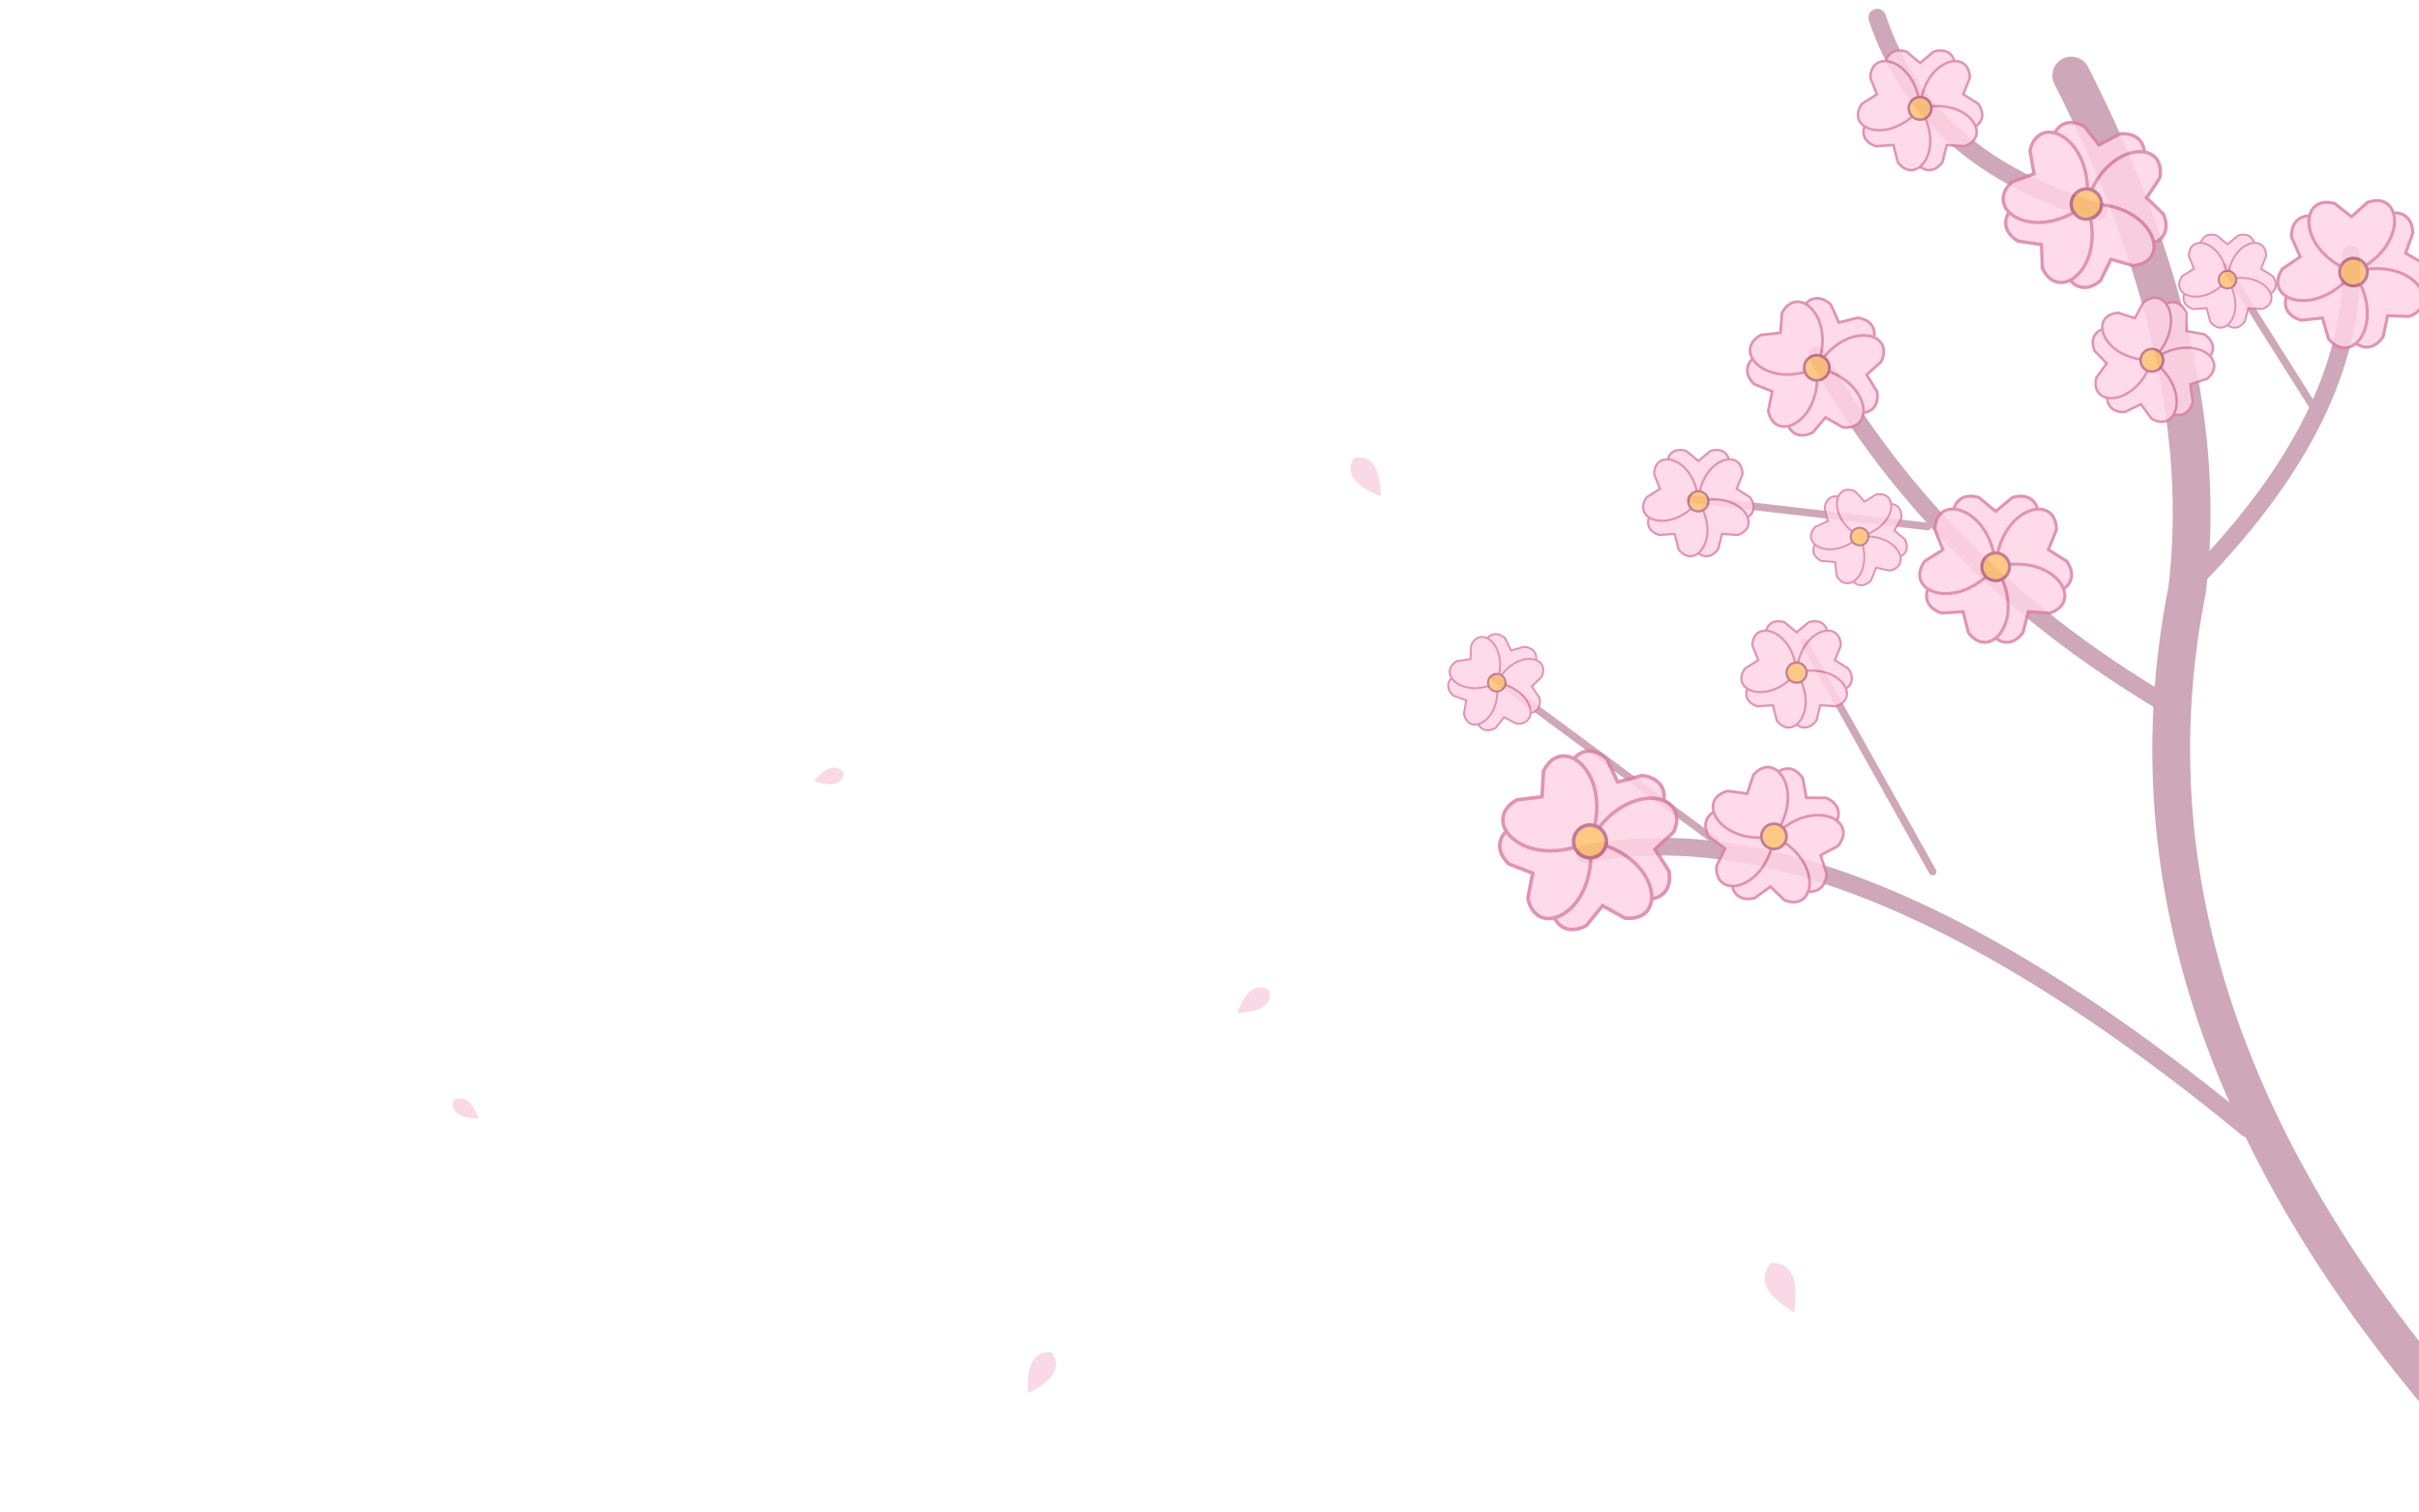
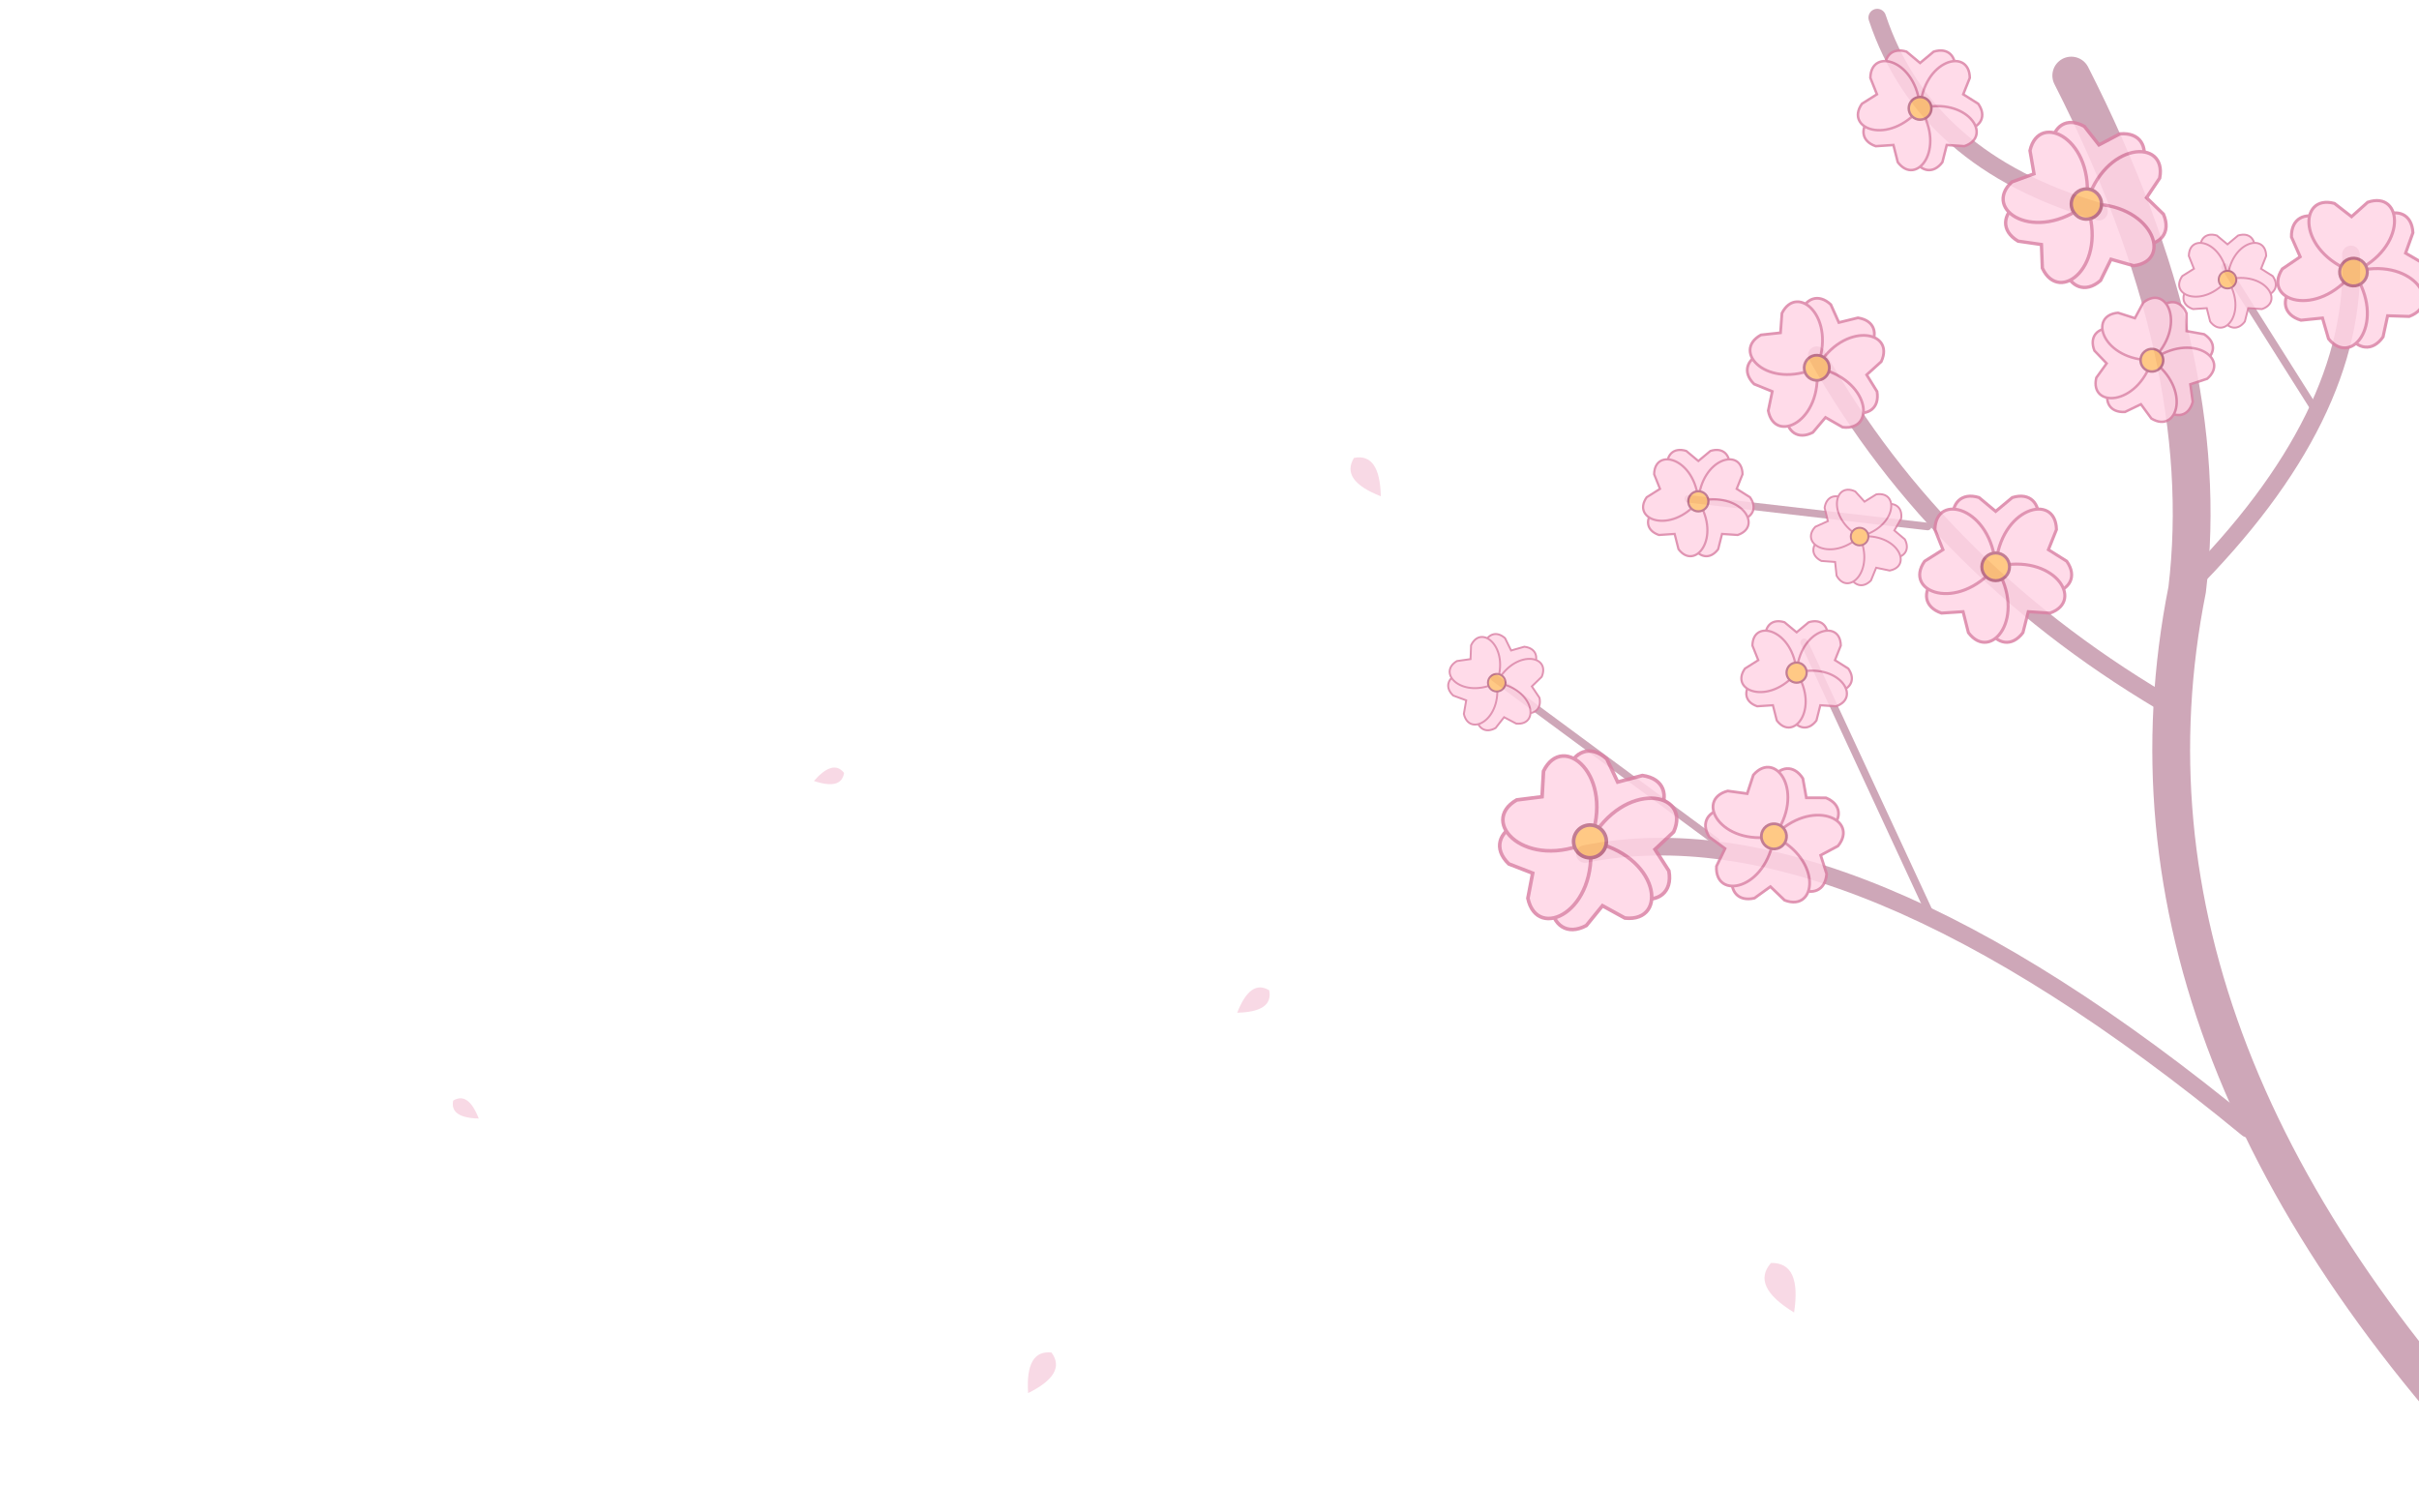
<svg xmlns="http://www.w3.org/2000/svg" width="960" height="600" viewBox="0 0 960 600">
  <defs>
    <g id="flower" fill="#ffd5e5" stroke="#da81a5" stroke-width="1.1">
      <path d="M0 0C-20-8-19-29-6-25L0-20 6-25C19-29 20-8 0 0Z" />
      <path d="M0 0C-20-8-19-29-6-25L0-20 6-25C19-29 20-8 0 0Z" transform="rotate(72)" />
      <path d="M0 0C-20-8-19-29-6-25L0-20 6-25C19-29 20-8 0 0Z" transform="rotate(144)" />
      <path d="M0 0C-20-8-19-29-6-25L0-20 6-25C19-29 20-8 0 0Z" transform="rotate(216)" />
      <path d="M0 0C-20-8-19-29-6-25L0-20 6-25C19-29 20-8 0 0Z" transform="rotate(288)" />
      <circle r="5" fill="#ffbf70" stroke="#b86681" />
    </g>
    <g id="petal" fill="#eea1bf">
      <path d="M0 0Q-16-24 0-31Q16-24 0 0" />
    </g>
  </defs>
  <g fill="none" stroke="#a55f7e" stroke-linecap="round" opacity=".55">
    <path d="M1010 600Q831 420 868 234Q879 142 822 30" stroke-width="15" />
    <path d="M892 448Q734 318 629 339M864 282Q770 228 721 141M868 233Q936 165 933 101M833 84Q764 64 745 7" stroke-width="7" />
-     <path d="M767 346L716 255M681 334L593 269M765 209L670 198M919 163L883 106" stroke-width="3" />
+     <path d="M767 365L716 255M681 334L593 269M765 209L670 198M919 163L883 106" stroke-width="3" />
  </g>
  <g opacity=".85">
    <use href="#flower" transform="translate(828 81) rotate(12) scale(1.2)" />
    <use href="#flower" transform="translate(854 143) rotate(50) scale(.9)" />
    <use href="#flower" transform="translate(792 225) scale(1.1)" />
    <use href="#flower" transform="translate(721 146) rotate(26)" />
    <use href="#flower" transform="translate(674 199) scale(.8)" />
    <use href="#flower" transform="translate(738 213) rotate(80) scale(.7)" />
    <use href="#flower" transform="translate(631 334) rotate(25) scale(1.3)" />
    <use href="#flower" transform="translate(704 332) rotate(40)" />
    <use href="#flower" transform="translate(713 267) scale(.8)" />
    <use href="#flower" transform="translate(594 271) rotate(24) scale(.7)" />
    <use href="#flower" transform="translate(934 108) rotate(70) scale(1.1)" />
    <use href="#flower" transform="translate(884 111) scale(.7)" />
    <use href="#flower" transform="translate(762 43) scale(.9)" />
  </g>
  <g opacity=".4">
    <use href="#petal" transform="translate(548 197) rotate(-35) scale(.6)" />
    <use href="#petal" transform="translate(491 402) rotate(55) scale(.5)" />
    <use href="#petal" transform="translate(712 521) rotate(-25) scale(.7)" />
    <use href="#petal" transform="translate(323 310) rotate(75) scale(.4)" />
    <use href="#petal" transform="translate(408 553) rotate(30) scale(.6)" />
    <use href="#petal" transform="translate(190 444) rotate(-55) scale(.4)" />
  </g>
</svg>
